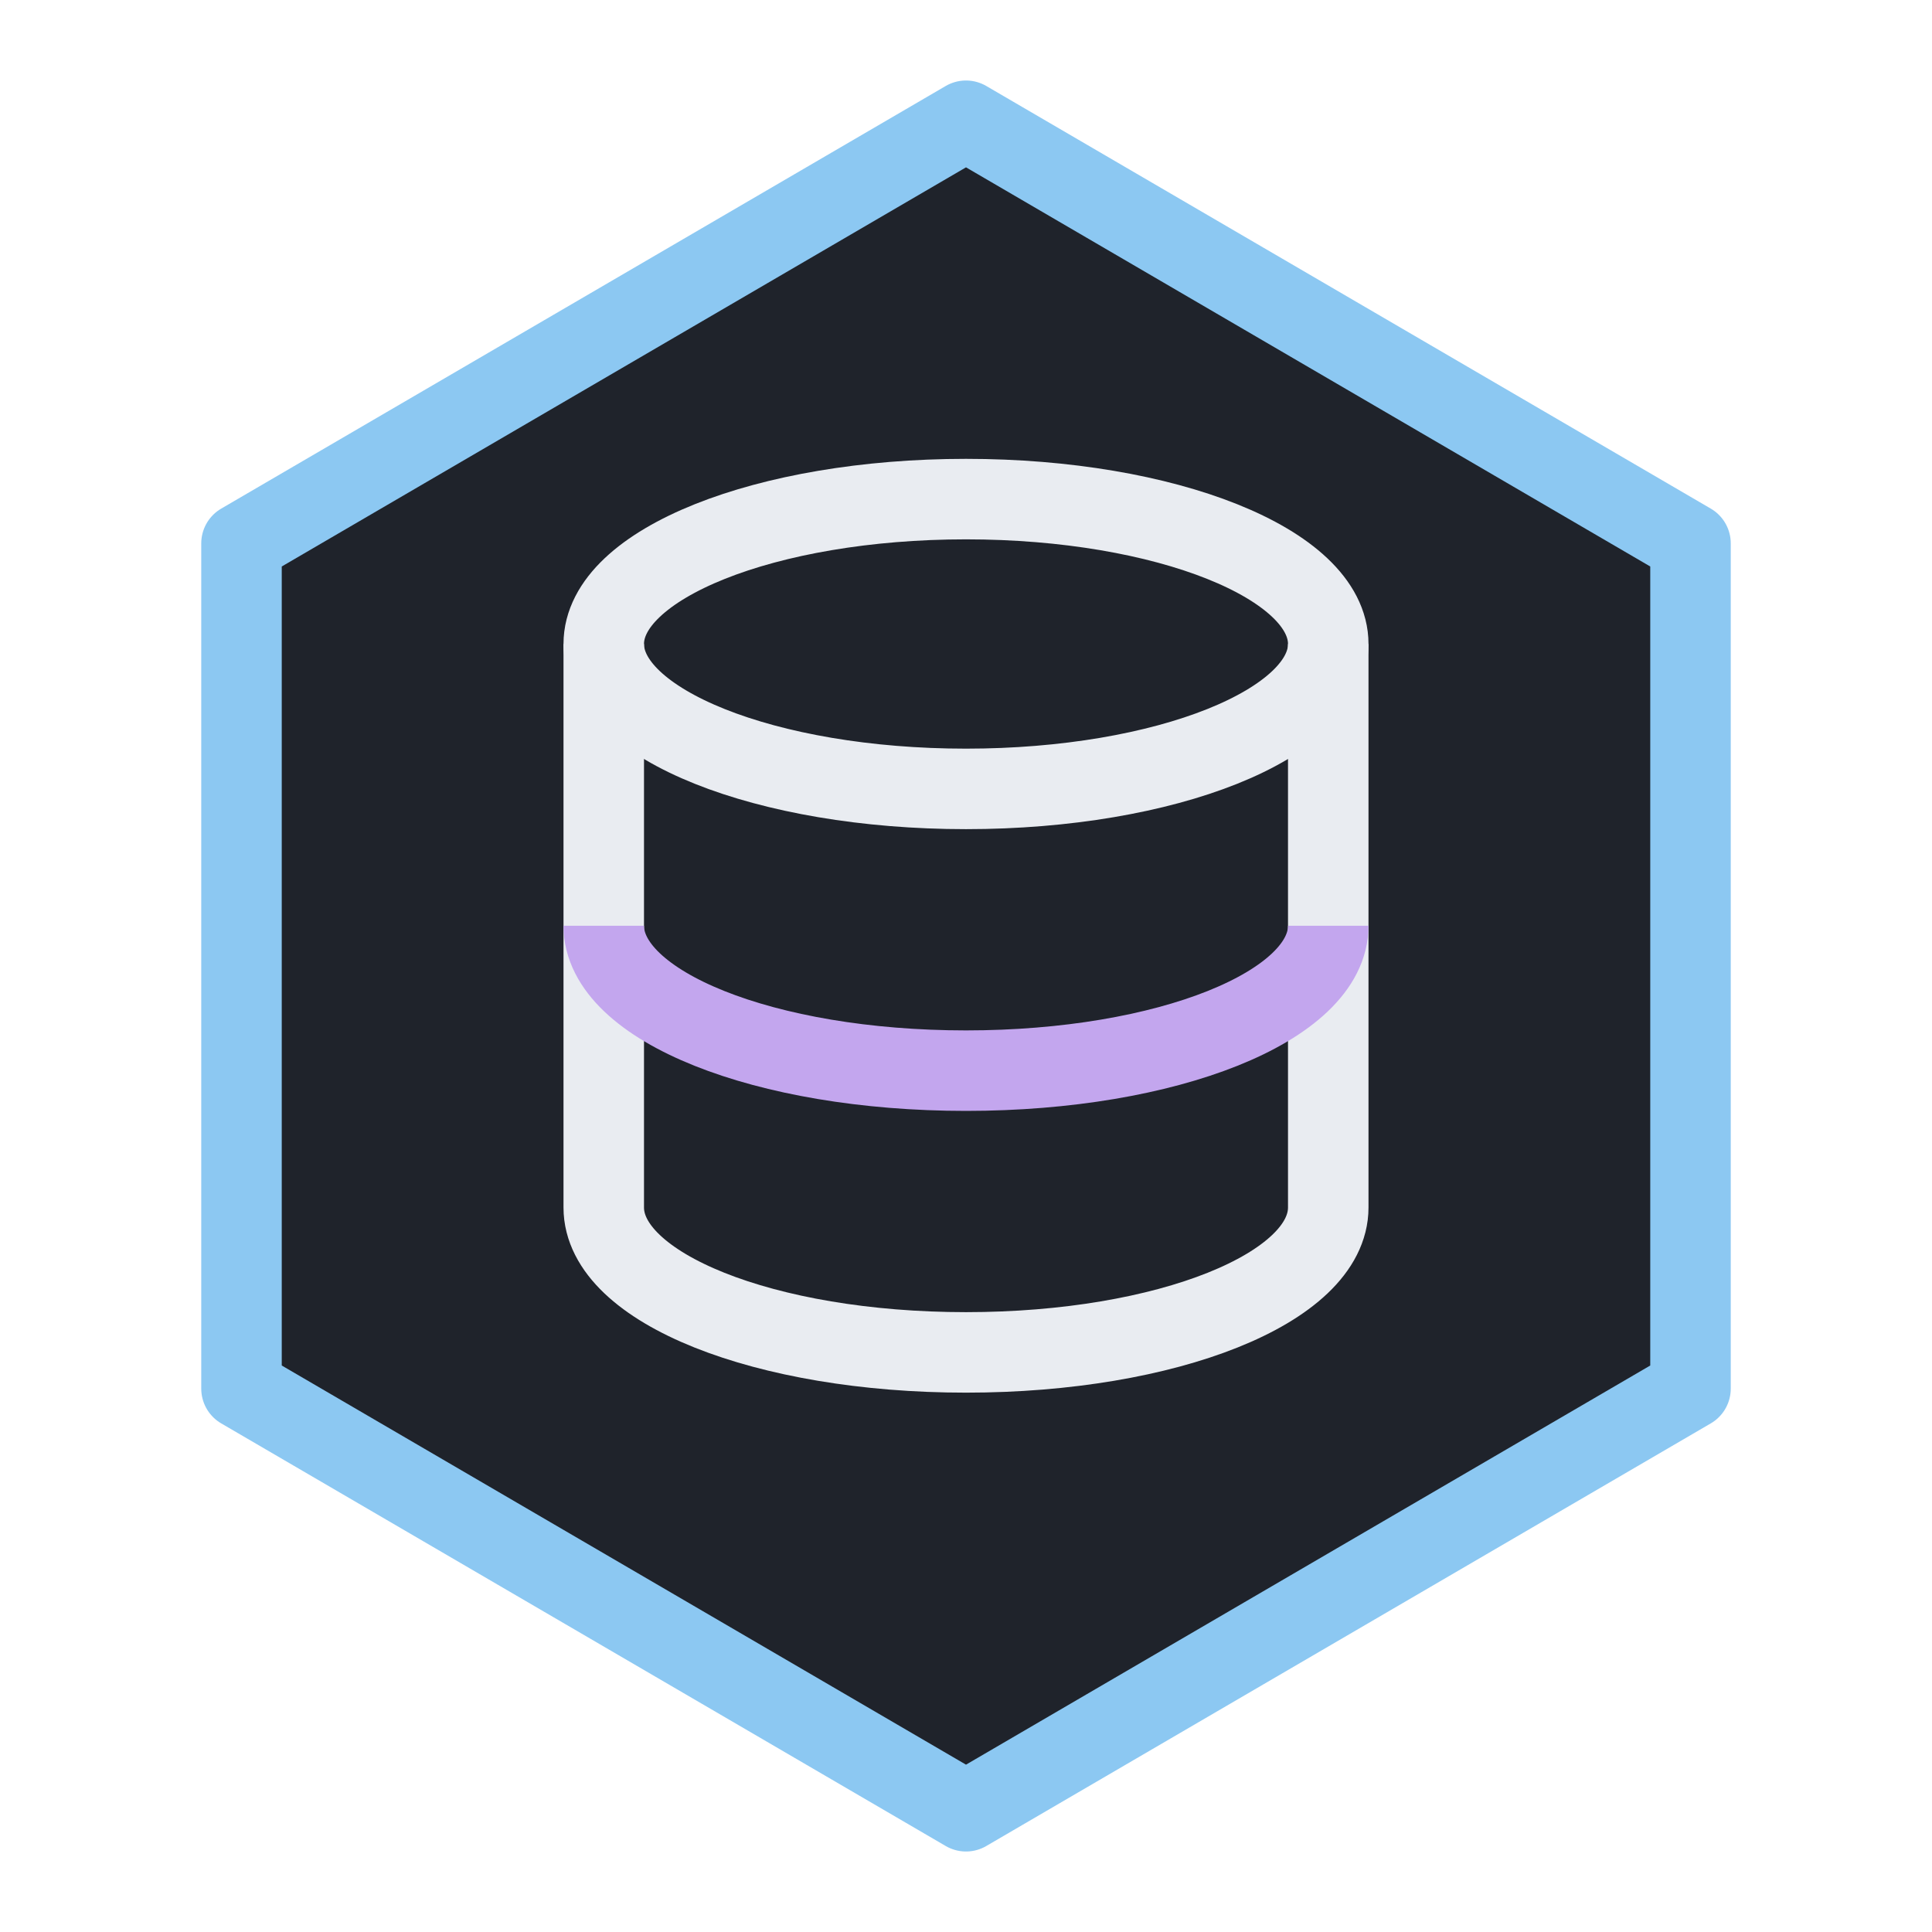
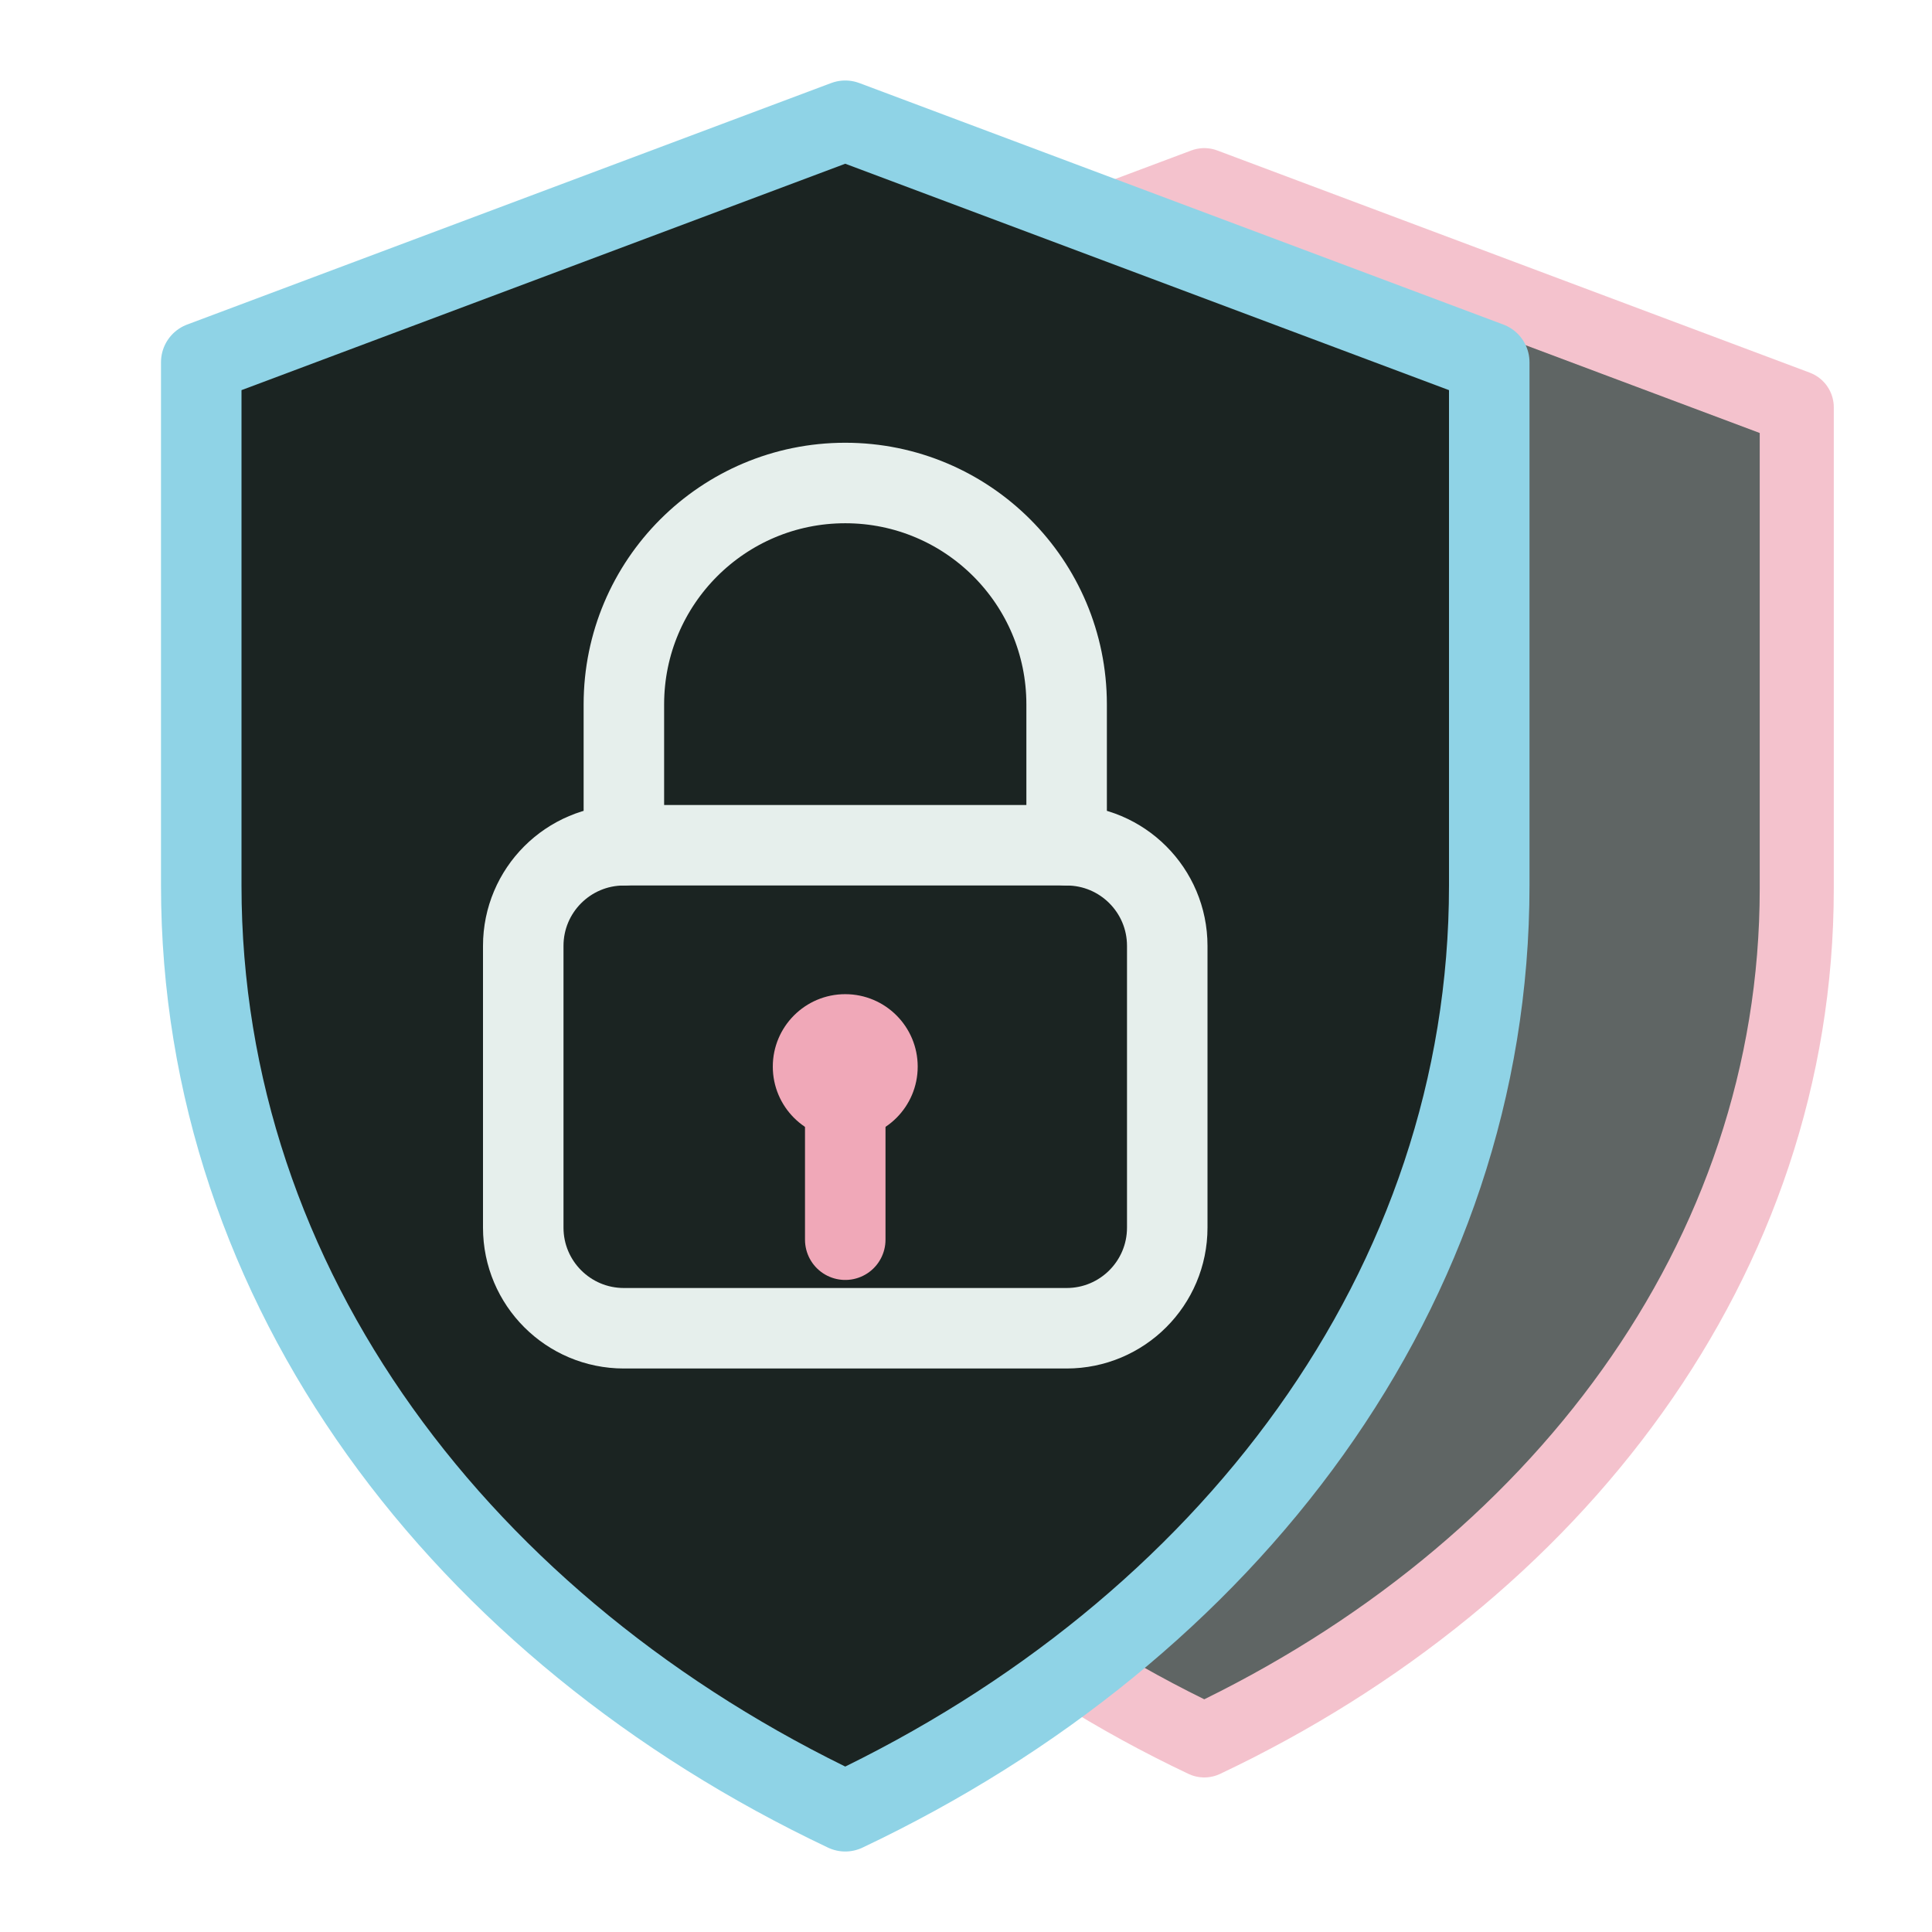
- <svg xmlns="http://www.w3.org/2000/svg" viewBox="0 0 48 48" role="img" aria-label="Bitácora ABD">
-   <path d="M24 3 42 13.5v21L24 45 6 34.5v-21Z" fill="#1f232b" stroke="#8cc8f2" stroke-width="2" stroke-linejoin="round" />
-   <ellipse cx="24" cy="16" rx="9" ry="3.6" fill="none" stroke="#e9ecf1" stroke-width="2" />
-   <path d="M15 16v14c0 2 4 3.6 9 3.6s9-1.6 9-3.6V16" fill="none" stroke="#e9ecf1" stroke-width="2" />
-   <path d="M15 23c0 2 4 3.6 9 3.6s9-1.6 9-3.6" fill="none" stroke="#c3a6ee" stroke-width="2" />
+ <svg xmlns="http://www.w3.org/2000/svg" viewBox="0 0 48 48" role="img" aria-label="BitacoraSAD-ASIR">
+   <path d="M24 3 40 9v13c0 10-6.5 18.5-16 23C14.500 40.500 8 32 8 22V9Z" transform="translate(6 0) scale(.92) translate(2 2)" fill="#1b2422" stroke="#f0a8b8" stroke-width="2" stroke-linejoin="round" opacity=".7" />
+   <g transform="translate(-3 0)">
+     <path d="M24 3 40 9v13c0 10-6.5 18.5-16 23C14.500 40.500 8 32 8 22V9Z" fill="#1b2422" stroke="#8fd3e6" stroke-width="2" stroke-linejoin="round" />
+     <path d="M18.500 21v-3.500a5.500 5.500 0 0 1 11 0V21" fill="none" stroke="#e6efec" stroke-width="2" stroke-linecap="round" />
+     <rect x="16" y="21" width="16" height="12" rx="2.500" fill="none" stroke="#e6efec" stroke-width="2" />
+     <circle cx="24" cy="26.500" r="1.800" fill="#f0a8b8" />
+     <path d="M24 28v2.800" stroke="#f0a8b8" stroke-width="2" stroke-linecap="round" />
+   </g>
</svg>
